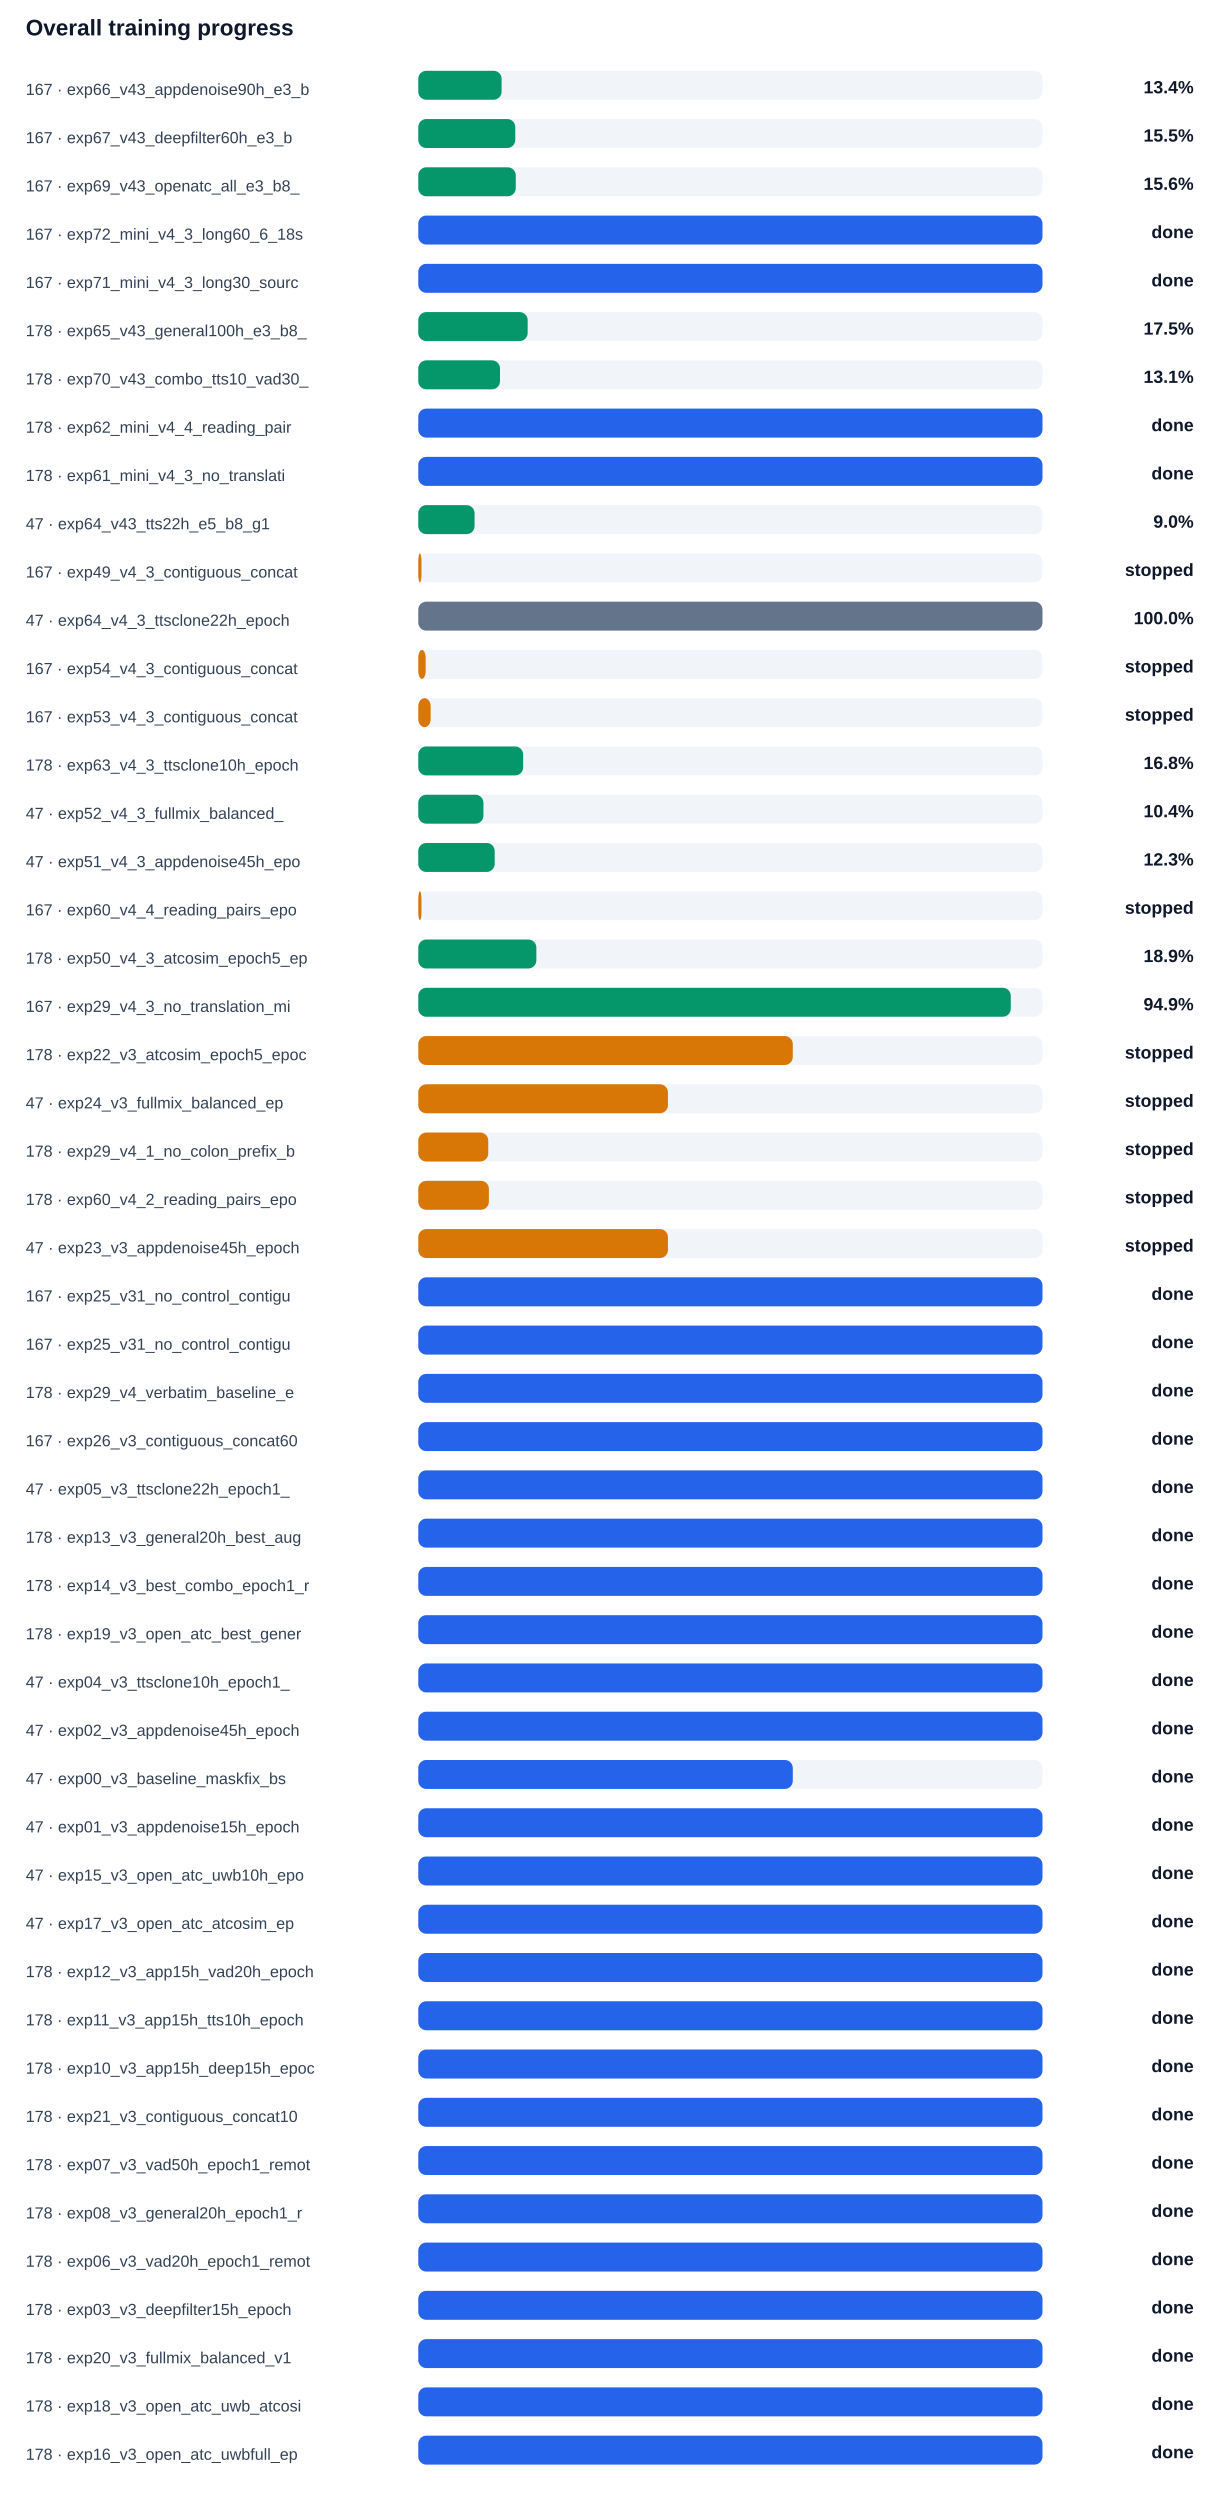
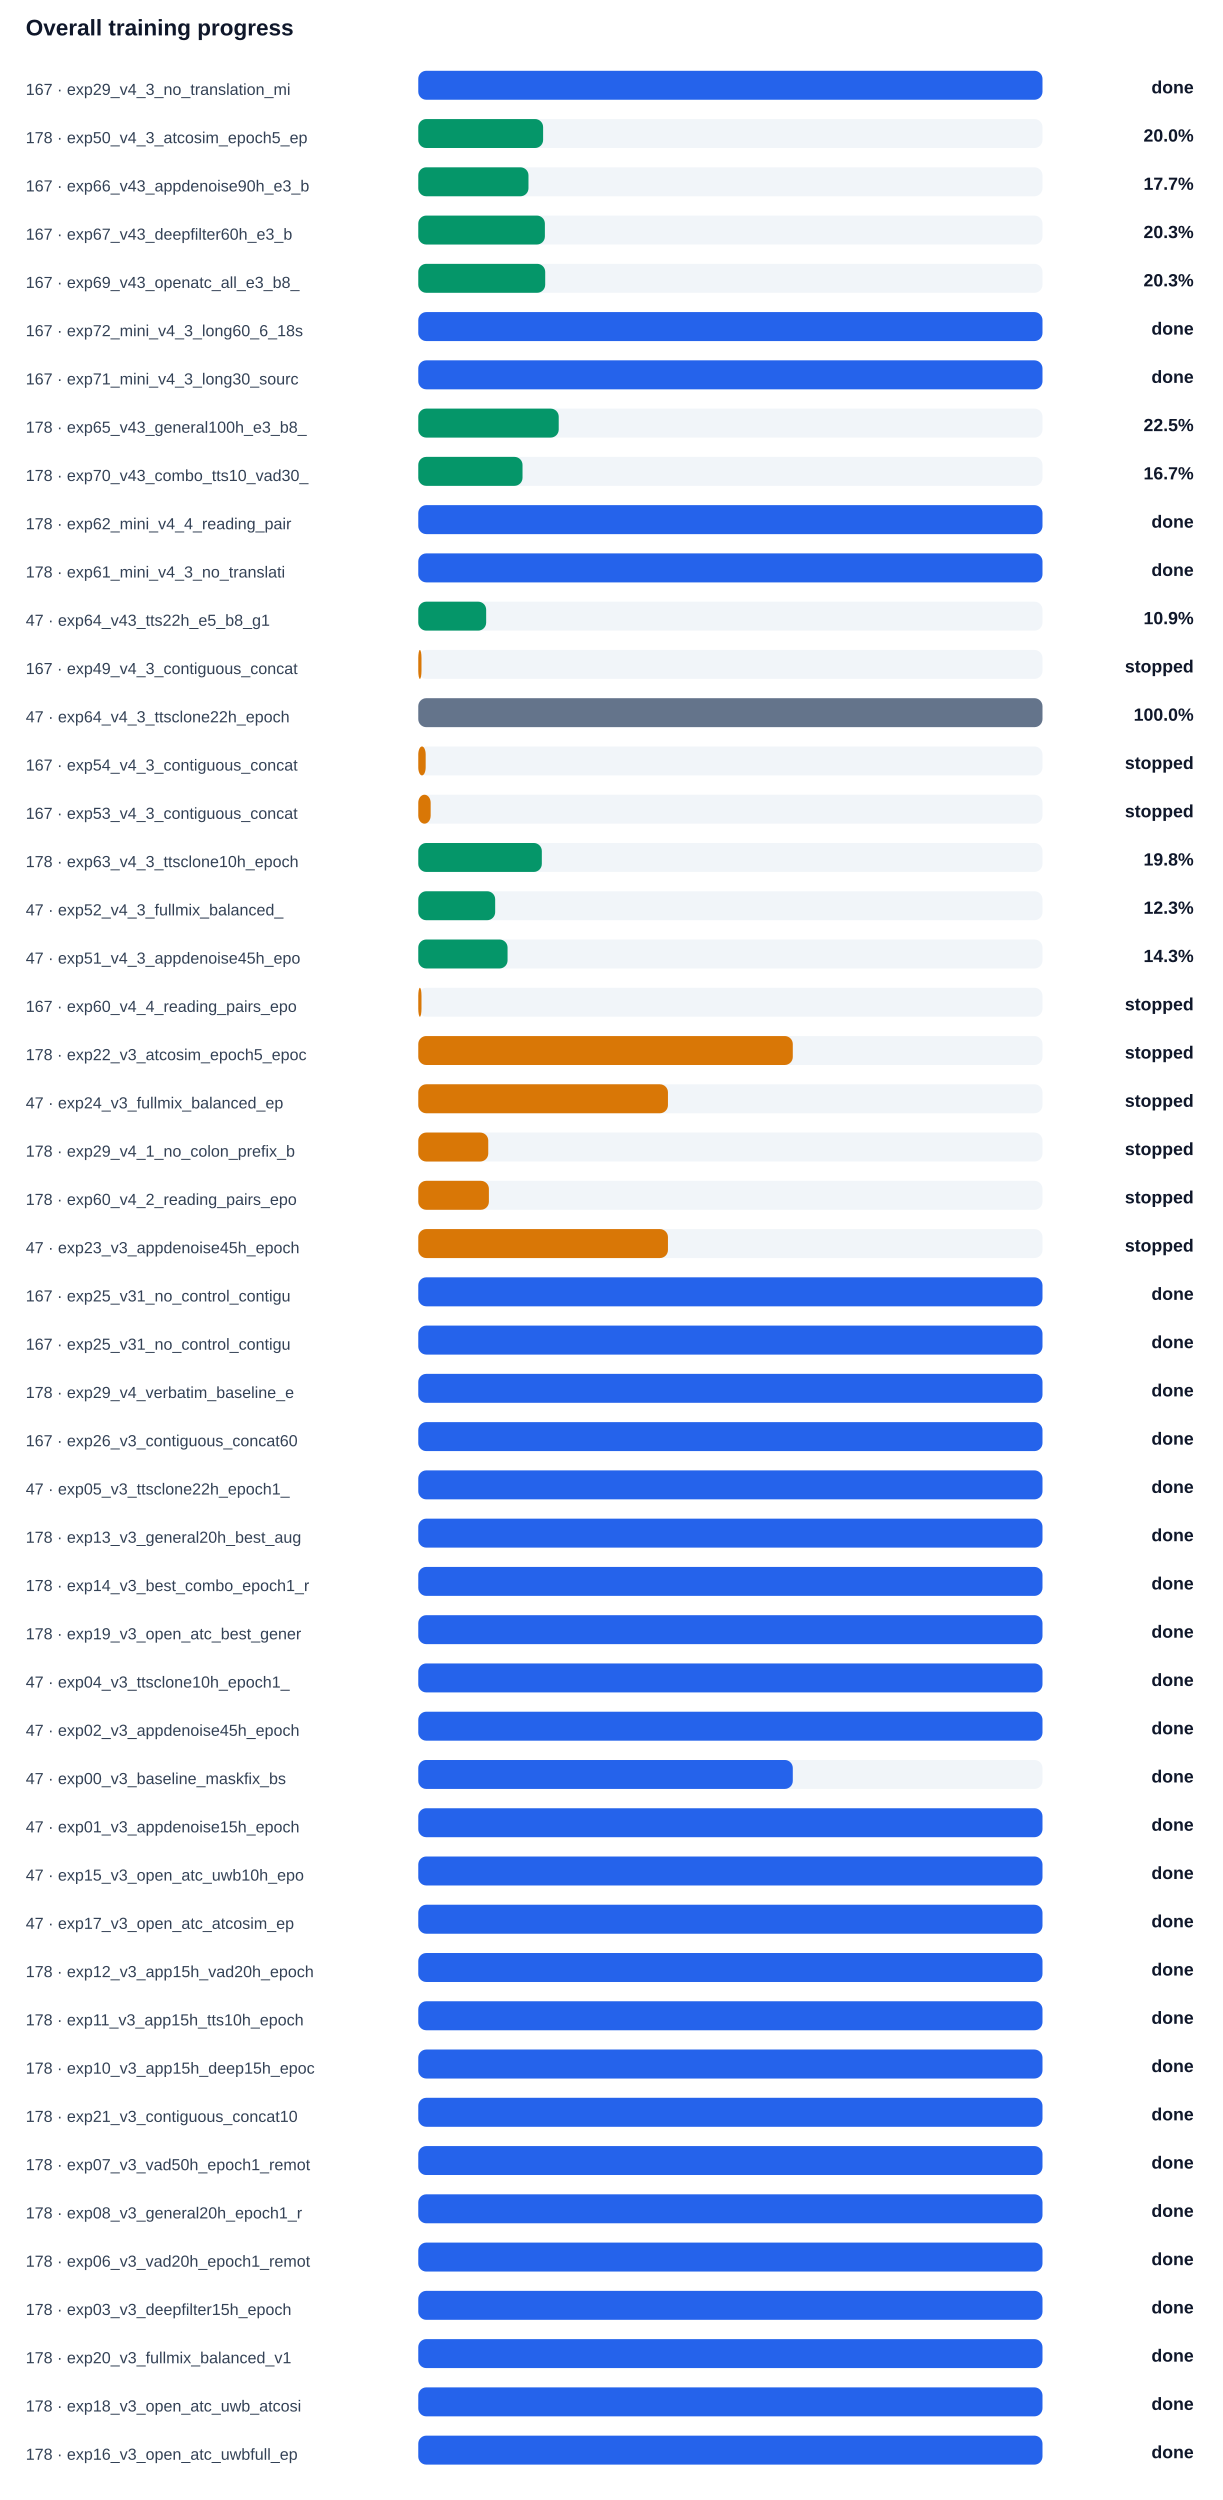
<svg xmlns="http://www.w3.org/2000/svg" width="100%" viewBox="0 0 760 1554" style="max-width:760px;background:#ffffff;border:1px solid #e5e7eb;border-radius:10px;">
  <text x="16.0" y="22.0" font-size="14" fill="#0f172a" text-anchor="start" font-family="Arial, sans-serif" font-weight="700">Overall training progress</text>
-   <text x="16.0" y="59.0" font-size="10" fill="#334155" text-anchor="start" font-family="Arial, sans-serif" font-weight="400">167 · exp66_v43_appdenoise90h_e3_b</text>
+   <text x="16.0" y="59.0" font-size="10" fill="#334155" text-anchor="start" font-family="Arial, sans-serif" font-weight="400">167 · exp29_v4_3_no_translation_mi</text>
  <rect x="260" y="44" width="388" height="18" rx="5" fill="#f1f5f9" />
-   <rect x="260" y="44" width="51.8" height="18" rx="5" fill="#059669" />
-   <text x="742.0" y="58.0" font-size="11" fill="#0f172a" text-anchor="end" font-family="Arial, sans-serif" font-weight="700">13.4%</text>
-   <text x="16.0" y="89.0" font-size="10" fill="#334155" text-anchor="start" font-family="Arial, sans-serif" font-weight="400">167 · exp67_v43_deepfilter60h_e3_b</text>
+   <rect x="260" y="44" width="388.0" height="18" rx="5" fill="#2563eb" />
+   <text x="742.0" y="58.0" font-size="11" fill="#0f172a" text-anchor="end" font-family="Arial, sans-serif" font-weight="700">done</text>
+   <text x="16.0" y="89.0" font-size="10" fill="#334155" text-anchor="start" font-family="Arial, sans-serif" font-weight="400">178 · exp50_v4_3_atcosim_epoch5_ep</text>
  <rect x="260" y="74" width="388" height="18" rx="5" fill="#f1f5f9" />
-   <rect x="260" y="74" width="60.3" height="18" rx="5" fill="#059669" />
-   <text x="742.0" y="88.0" font-size="11" fill="#0f172a" text-anchor="end" font-family="Arial, sans-serif" font-weight="700">15.5%</text>
-   <text x="16.0" y="119.0" font-size="10" fill="#334155" text-anchor="start" font-family="Arial, sans-serif" font-weight="400">167 · exp69_v43_openatc_all_e3_b8_</text>
+   <rect x="260" y="74" width="77.6" height="18" rx="5" fill="#059669" />
+   <text x="742.0" y="88.0" font-size="11" fill="#0f172a" text-anchor="end" font-family="Arial, sans-serif" font-weight="700">20.0%</text>
+   <text x="16.0" y="119.0" font-size="10" fill="#334155" text-anchor="start" font-family="Arial, sans-serif" font-weight="400">167 · exp66_v43_appdenoise90h_e3_b</text>
  <rect x="260" y="104" width="388" height="18" rx="5" fill="#f1f5f9" />
-   <rect x="260" y="104" width="60.6" height="18" rx="5" fill="#059669" />
-   <text x="742.0" y="118.0" font-size="11" fill="#0f172a" text-anchor="end" font-family="Arial, sans-serif" font-weight="700">15.6%</text>
-   <text x="16.0" y="149.0" font-size="10" fill="#334155" text-anchor="start" font-family="Arial, sans-serif" font-weight="400">167 · exp72_mini_v4_3_long60_6_18s</text>
+   <rect x="260" y="104" width="68.5" height="18" rx="5" fill="#059669" />
+   <text x="742.0" y="118.0" font-size="11" fill="#0f172a" text-anchor="end" font-family="Arial, sans-serif" font-weight="700">17.7%</text>
+   <text x="16.0" y="149.0" font-size="10" fill="#334155" text-anchor="start" font-family="Arial, sans-serif" font-weight="400">167 · exp67_v43_deepfilter60h_e3_b</text>
  <rect x="260" y="134" width="388" height="18" rx="5" fill="#f1f5f9" />
-   <rect x="260" y="134" width="388.0" height="18" rx="5" fill="#2563eb" />
-   <text x="742.0" y="148.0" font-size="11" fill="#0f172a" text-anchor="end" font-family="Arial, sans-serif" font-weight="700">done</text>
-   <text x="16.0" y="179.0" font-size="10" fill="#334155" text-anchor="start" font-family="Arial, sans-serif" font-weight="400">167 · exp71_mini_v4_3_long30_sourc</text>
+   <rect x="260" y="134" width="78.7" height="18" rx="5" fill="#059669" />
+   <text x="742.0" y="148.0" font-size="11" fill="#0f172a" text-anchor="end" font-family="Arial, sans-serif" font-weight="700">20.3%</text>
+   <text x="16.0" y="179.0" font-size="10" fill="#334155" text-anchor="start" font-family="Arial, sans-serif" font-weight="400">167 · exp69_v43_openatc_all_e3_b8_</text>
  <rect x="260" y="164" width="388" height="18" rx="5" fill="#f1f5f9" />
-   <rect x="260" y="164" width="388.0" height="18" rx="5" fill="#2563eb" />
-   <text x="742.0" y="178.0" font-size="11" fill="#0f172a" text-anchor="end" font-family="Arial, sans-serif" font-weight="700">done</text>
-   <text x="16.0" y="209.0" font-size="10" fill="#334155" text-anchor="start" font-family="Arial, sans-serif" font-weight="400">178 · exp65_v43_general100h_e3_b8_</text>
+   <rect x="260" y="164" width="78.9" height="18" rx="5" fill="#059669" />
+   <text x="742.0" y="178.0" font-size="11" fill="#0f172a" text-anchor="end" font-family="Arial, sans-serif" font-weight="700">20.3%</text>
+   <text x="16.0" y="209.0" font-size="10" fill="#334155" text-anchor="start" font-family="Arial, sans-serif" font-weight="400">167 · exp72_mini_v4_3_long60_6_18s</text>
  <rect x="260" y="194" width="388" height="18" rx="5" fill="#f1f5f9" />
-   <rect x="260" y="194" width="68.0" height="18" rx="5" fill="#059669" />
-   <text x="742.0" y="208.0" font-size="11" fill="#0f172a" text-anchor="end" font-family="Arial, sans-serif" font-weight="700">17.5%</text>
-   <text x="16.0" y="239.0" font-size="10" fill="#334155" text-anchor="start" font-family="Arial, sans-serif" font-weight="400">178 · exp70_v43_combo_tts10_vad30_</text>
+   <rect x="260" y="194" width="388.0" height="18" rx="5" fill="#2563eb" />
+   <text x="742.0" y="208.0" font-size="11" fill="#0f172a" text-anchor="end" font-family="Arial, sans-serif" font-weight="700">done</text>
+   <text x="16.0" y="239.0" font-size="10" fill="#334155" text-anchor="start" font-family="Arial, sans-serif" font-weight="400">167 · exp71_mini_v4_3_long30_sourc</text>
  <rect x="260" y="224" width="388" height="18" rx="5" fill="#f1f5f9" />
-   <rect x="260" y="224" width="50.8" height="18" rx="5" fill="#059669" />
-   <text x="742.0" y="238.0" font-size="11" fill="#0f172a" text-anchor="end" font-family="Arial, sans-serif" font-weight="700">13.1%</text>
-   <text x="16.0" y="269.0" font-size="10" fill="#334155" text-anchor="start" font-family="Arial, sans-serif" font-weight="400">178 · exp62_mini_v4_4_reading_pair</text>
+   <rect x="260" y="224" width="388.0" height="18" rx="5" fill="#2563eb" />
+   <text x="742.0" y="238.0" font-size="11" fill="#0f172a" text-anchor="end" font-family="Arial, sans-serif" font-weight="700">done</text>
+   <text x="16.0" y="269.0" font-size="10" fill="#334155" text-anchor="start" font-family="Arial, sans-serif" font-weight="400">178 · exp65_v43_general100h_e3_b8_</text>
  <rect x="260" y="254" width="388" height="18" rx="5" fill="#f1f5f9" />
-   <rect x="260" y="254" width="388.0" height="18" rx="5" fill="#2563eb" />
-   <text x="742.0" y="268.0" font-size="11" fill="#0f172a" text-anchor="end" font-family="Arial, sans-serif" font-weight="700">done</text>
-   <text x="16.0" y="299.0" font-size="10" fill="#334155" text-anchor="start" font-family="Arial, sans-serif" font-weight="400">178 · exp61_mini_v4_3_no_translati</text>
+   <rect x="260" y="254" width="87.3" height="18" rx="5" fill="#059669" />
+   <text x="742.0" y="268.0" font-size="11" fill="#0f172a" text-anchor="end" font-family="Arial, sans-serif" font-weight="700">22.5%</text>
+   <text x="16.0" y="299.0" font-size="10" fill="#334155" text-anchor="start" font-family="Arial, sans-serif" font-weight="400">178 · exp70_v43_combo_tts10_vad30_</text>
  <rect x="260" y="284" width="388" height="18" rx="5" fill="#f1f5f9" />
-   <rect x="260" y="284" width="388.0" height="18" rx="5" fill="#2563eb" />
-   <text x="742.0" y="298.0" font-size="11" fill="#0f172a" text-anchor="end" font-family="Arial, sans-serif" font-weight="700">done</text>
-   <text x="16.0" y="329.0" font-size="10" fill="#334155" text-anchor="start" font-family="Arial, sans-serif" font-weight="400">47 · exp64_v43_tts22h_e5_b8_g1</text>
+   <rect x="260" y="284" width="64.8" height="18" rx="5" fill="#059669" />
+   <text x="742.0" y="298.0" font-size="11" fill="#0f172a" text-anchor="end" font-family="Arial, sans-serif" font-weight="700">16.7%</text>
+   <text x="16.0" y="329.0" font-size="10" fill="#334155" text-anchor="start" font-family="Arial, sans-serif" font-weight="400">178 · exp62_mini_v4_4_reading_pair</text>
  <rect x="260" y="314" width="388" height="18" rx="5" fill="#f1f5f9" />
-   <rect x="260" y="314" width="35.0" height="18" rx="5" fill="#059669" />
-   <text x="742.0" y="328.0" font-size="11" fill="#0f172a" text-anchor="end" font-family="Arial, sans-serif" font-weight="700">9.0%</text>
-   <text x="16.0" y="359.0" font-size="10" fill="#334155" text-anchor="start" font-family="Arial, sans-serif" font-weight="400">167 · exp49_v4_3_contiguous_concat</text>
+   <rect x="260" y="314" width="388.0" height="18" rx="5" fill="#2563eb" />
+   <text x="742.0" y="328.0" font-size="11" fill="#0f172a" text-anchor="end" font-family="Arial, sans-serif" font-weight="700">done</text>
+   <text x="16.0" y="359.0" font-size="10" fill="#334155" text-anchor="start" font-family="Arial, sans-serif" font-weight="400">178 · exp61_mini_v4_3_no_translati</text>
  <rect x="260" y="344" width="388" height="18" rx="5" fill="#f1f5f9" />
-   <rect x="260" y="344" width="2.0" height="18" rx="5" fill="#d97706" />
-   <text x="742.0" y="358.0" font-size="11" fill="#0f172a" text-anchor="end" font-family="Arial, sans-serif" font-weight="700">stopped</text>
-   <text x="16.0" y="389.0" font-size="10" fill="#334155" text-anchor="start" font-family="Arial, sans-serif" font-weight="400">47 · exp64_v4_3_ttsclone22h_epoch</text>
+   <rect x="260" y="344" width="388.0" height="18" rx="5" fill="#2563eb" />
+   <text x="742.0" y="358.0" font-size="11" fill="#0f172a" text-anchor="end" font-family="Arial, sans-serif" font-weight="700">done</text>
+   <text x="16.0" y="389.0" font-size="10" fill="#334155" text-anchor="start" font-family="Arial, sans-serif" font-weight="400">47 · exp64_v43_tts22h_e5_b8_g1</text>
  <rect x="260" y="374" width="388" height="18" rx="5" fill="#f1f5f9" />
-   <rect x="260" y="374" width="388.0" height="18" rx="5" fill="#64748b" />
-   <text x="742.0" y="388.0" font-size="11" fill="#0f172a" text-anchor="end" font-family="Arial, sans-serif" font-weight="700">100.0%</text>
-   <text x="16.0" y="419.0" font-size="10" fill="#334155" text-anchor="start" font-family="Arial, sans-serif" font-weight="400">167 · exp54_v4_3_contiguous_concat</text>
+   <rect x="260" y="374" width="42.2" height="18" rx="5" fill="#059669" />
+   <text x="742.0" y="388.0" font-size="11" fill="#0f172a" text-anchor="end" font-family="Arial, sans-serif" font-weight="700">10.9%</text>
+   <text x="16.0" y="419.0" font-size="10" fill="#334155" text-anchor="start" font-family="Arial, sans-serif" font-weight="400">167 · exp49_v4_3_contiguous_concat</text>
  <rect x="260" y="404" width="388" height="18" rx="5" fill="#f1f5f9" />
-   <rect x="260" y="404" width="4.6" height="18" rx="5" fill="#d97706" />
+   <rect x="260" y="404" width="2.0" height="18" rx="5" fill="#d97706" />
  <text x="742.0" y="418.0" font-size="11" fill="#0f172a" text-anchor="end" font-family="Arial, sans-serif" font-weight="700">stopped</text>
-   <text x="16.0" y="449.0" font-size="10" fill="#334155" text-anchor="start" font-family="Arial, sans-serif" font-weight="400">167 · exp53_v4_3_contiguous_concat</text>
+   <text x="16.0" y="449.0" font-size="10" fill="#334155" text-anchor="start" font-family="Arial, sans-serif" font-weight="400">47 · exp64_v4_3_ttsclone22h_epoch</text>
  <rect x="260" y="434" width="388" height="18" rx="5" fill="#f1f5f9" />
-   <rect x="260" y="434" width="7.7" height="18" rx="5" fill="#d97706" />
-   <text x="742.0" y="448.0" font-size="11" fill="#0f172a" text-anchor="end" font-family="Arial, sans-serif" font-weight="700">stopped</text>
-   <text x="16.0" y="479.0" font-size="10" fill="#334155" text-anchor="start" font-family="Arial, sans-serif" font-weight="400">178 · exp63_v4_3_ttsclone10h_epoch</text>
+   <rect x="260" y="434" width="388.0" height="18" rx="5" fill="#64748b" />
+   <text x="742.0" y="448.0" font-size="11" fill="#0f172a" text-anchor="end" font-family="Arial, sans-serif" font-weight="700">100.0%</text>
+   <text x="16.0" y="479.0" font-size="10" fill="#334155" text-anchor="start" font-family="Arial, sans-serif" font-weight="400">167 · exp54_v4_3_contiguous_concat</text>
  <rect x="260" y="464" width="388" height="18" rx="5" fill="#f1f5f9" />
-   <rect x="260" y="464" width="65.2" height="18" rx="5" fill="#059669" />
-   <text x="742.0" y="478.0" font-size="11" fill="#0f172a" text-anchor="end" font-family="Arial, sans-serif" font-weight="700">16.8%</text>
-   <text x="16.0" y="509.0" font-size="10" fill="#334155" text-anchor="start" font-family="Arial, sans-serif" font-weight="400">47 · exp52_v4_3_fullmix_balanced_</text>
+   <rect x="260" y="464" width="4.6" height="18" rx="5" fill="#d97706" />
+   <text x="742.0" y="478.0" font-size="11" fill="#0f172a" text-anchor="end" font-family="Arial, sans-serif" font-weight="700">stopped</text>
+   <text x="16.0" y="509.0" font-size="10" fill="#334155" text-anchor="start" font-family="Arial, sans-serif" font-weight="400">167 · exp53_v4_3_contiguous_concat</text>
  <rect x="260" y="494" width="388" height="18" rx="5" fill="#f1f5f9" />
-   <rect x="260" y="494" width="40.5" height="18" rx="5" fill="#059669" />
-   <text x="742.0" y="508.0" font-size="11" fill="#0f172a" text-anchor="end" font-family="Arial, sans-serif" font-weight="700">10.4%</text>
-   <text x="16.0" y="539.0" font-size="10" fill="#334155" text-anchor="start" font-family="Arial, sans-serif" font-weight="400">47 · exp51_v4_3_appdenoise45h_epo</text>
+   <rect x="260" y="494" width="7.7" height="18" rx="5" fill="#d97706" />
+   <text x="742.0" y="508.0" font-size="11" fill="#0f172a" text-anchor="end" font-family="Arial, sans-serif" font-weight="700">stopped</text>
+   <text x="16.0" y="539.0" font-size="10" fill="#334155" text-anchor="start" font-family="Arial, sans-serif" font-weight="400">178 · exp63_v4_3_ttsclone10h_epoch</text>
  <rect x="260" y="524" width="388" height="18" rx="5" fill="#f1f5f9" />
-   <rect x="260" y="524" width="47.5" height="18" rx="5" fill="#059669" />
-   <text x="742.0" y="538.0" font-size="11" fill="#0f172a" text-anchor="end" font-family="Arial, sans-serif" font-weight="700">12.3%</text>
-   <text x="16.0" y="569.0" font-size="10" fill="#334155" text-anchor="start" font-family="Arial, sans-serif" font-weight="400">167 · exp60_v4_4_reading_pairs_epo</text>
+   <rect x="260" y="524" width="76.8" height="18" rx="5" fill="#059669" />
+   <text x="742.0" y="538.0" font-size="11" fill="#0f172a" text-anchor="end" font-family="Arial, sans-serif" font-weight="700">19.8%</text>
+   <text x="16.0" y="569.0" font-size="10" fill="#334155" text-anchor="start" font-family="Arial, sans-serif" font-weight="400">47 · exp52_v4_3_fullmix_balanced_</text>
  <rect x="260" y="554" width="388" height="18" rx="5" fill="#f1f5f9" />
-   <rect x="260" y="554" width="2.0" height="18" rx="5" fill="#d97706" />
-   <text x="742.0" y="568.0" font-size="11" fill="#0f172a" text-anchor="end" font-family="Arial, sans-serif" font-weight="700">stopped</text>
-   <text x="16.0" y="599.0" font-size="10" fill="#334155" text-anchor="start" font-family="Arial, sans-serif" font-weight="400">178 · exp50_v4_3_atcosim_epoch5_ep</text>
+   <rect x="260" y="554" width="47.8" height="18" rx="5" fill="#059669" />
+   <text x="742.0" y="568.0" font-size="11" fill="#0f172a" text-anchor="end" font-family="Arial, sans-serif" font-weight="700">12.3%</text>
+   <text x="16.0" y="599.0" font-size="10" fill="#334155" text-anchor="start" font-family="Arial, sans-serif" font-weight="400">47 · exp51_v4_3_appdenoise45h_epo</text>
  <rect x="260" y="584" width="388" height="18" rx="5" fill="#f1f5f9" />
-   <rect x="260" y="584" width="73.4" height="18" rx="5" fill="#059669" />
-   <text x="742.0" y="598.0" font-size="11" fill="#0f172a" text-anchor="end" font-family="Arial, sans-serif" font-weight="700">18.9%</text>
-   <text x="16.0" y="629.0" font-size="10" fill="#334155" text-anchor="start" font-family="Arial, sans-serif" font-weight="400">167 · exp29_v4_3_no_translation_mi</text>
+   <rect x="260" y="584" width="55.5" height="18" rx="5" fill="#059669" />
+   <text x="742.0" y="598.0" font-size="11" fill="#0f172a" text-anchor="end" font-family="Arial, sans-serif" font-weight="700">14.3%</text>
+   <text x="16.0" y="629.0" font-size="10" fill="#334155" text-anchor="start" font-family="Arial, sans-serif" font-weight="400">167 · exp60_v4_4_reading_pairs_epo</text>
  <rect x="260" y="614" width="388" height="18" rx="5" fill="#f1f5f9" />
-   <rect x="260" y="614" width="368.3" height="18" rx="5" fill="#059669" />
-   <text x="742.0" y="628.0" font-size="11" fill="#0f172a" text-anchor="end" font-family="Arial, sans-serif" font-weight="700">94.9%</text>
+   <rect x="260" y="614" width="2.0" height="18" rx="5" fill="#d97706" />
+   <text x="742.0" y="628.0" font-size="11" fill="#0f172a" text-anchor="end" font-family="Arial, sans-serif" font-weight="700">stopped</text>
  <text x="16.0" y="659.0" font-size="10" fill="#334155" text-anchor="start" font-family="Arial, sans-serif" font-weight="400">178 · exp22_v3_atcosim_epoch5_epoc</text>
  <rect x="260" y="644" width="388" height="18" rx="5" fill="#f1f5f9" />
  <rect x="260" y="644" width="232.8" height="18" rx="5" fill="#d97706" />
  <text x="742.0" y="658.0" font-size="11" fill="#0f172a" text-anchor="end" font-family="Arial, sans-serif" font-weight="700">stopped</text>
  <text x="16.0" y="689.0" font-size="10" fill="#334155" text-anchor="start" font-family="Arial, sans-serif" font-weight="400">47 · exp24_v3_fullmix_balanced_ep</text>
  <rect x="260" y="674" width="388" height="18" rx="5" fill="#f1f5f9" />
  <rect x="260" y="674" width="155.2" height="18" rx="5" fill="#d97706" />
  <text x="742.0" y="688.0" font-size="11" fill="#0f172a" text-anchor="end" font-family="Arial, sans-serif" font-weight="700">stopped</text>
  <text x="16.0" y="719.0" font-size="10" fill="#334155" text-anchor="start" font-family="Arial, sans-serif" font-weight="400">178 · exp29_v4_1_no_colon_prefix_b</text>
  <rect x="260" y="704" width="388" height="18" rx="5" fill="#f1f5f9" />
  <rect x="260" y="704" width="43.5" height="18" rx="5" fill="#d97706" />
  <text x="742.0" y="718.0" font-size="11" fill="#0f172a" text-anchor="end" font-family="Arial, sans-serif" font-weight="700">stopped</text>
  <text x="16.0" y="749.0" font-size="10" fill="#334155" text-anchor="start" font-family="Arial, sans-serif" font-weight="400">178 · exp60_v4_2_reading_pairs_epo</text>
  <rect x="260" y="734" width="388" height="18" rx="5" fill="#f1f5f9" />
  <rect x="260" y="734" width="43.9" height="18" rx="5" fill="#d97706" />
  <text x="742.0" y="748.0" font-size="11" fill="#0f172a" text-anchor="end" font-family="Arial, sans-serif" font-weight="700">stopped</text>
  <text x="16.0" y="779.0" font-size="10" fill="#334155" text-anchor="start" font-family="Arial, sans-serif" font-weight="400">47 · exp23_v3_appdenoise45h_epoch</text>
  <rect x="260" y="764" width="388" height="18" rx="5" fill="#f1f5f9" />
  <rect x="260" y="764" width="155.2" height="18" rx="5" fill="#d97706" />
  <text x="742.0" y="778.0" font-size="11" fill="#0f172a" text-anchor="end" font-family="Arial, sans-serif" font-weight="700">stopped</text>
  <text x="16.0" y="809.0" font-size="10" fill="#334155" text-anchor="start" font-family="Arial, sans-serif" font-weight="400">167 · exp25_v31_no_control_contigu</text>
  <rect x="260" y="794" width="388" height="18" rx="5" fill="#f1f5f9" />
  <rect x="260" y="794" width="388.0" height="18" rx="5" fill="#2563eb" />
  <text x="742.0" y="808.0" font-size="11" fill="#0f172a" text-anchor="end" font-family="Arial, sans-serif" font-weight="700">done</text>
  <text x="16.0" y="839.0" font-size="10" fill="#334155" text-anchor="start" font-family="Arial, sans-serif" font-weight="400">167 · exp25_v31_no_control_contigu</text>
  <rect x="260" y="824" width="388" height="18" rx="5" fill="#f1f5f9" />
  <rect x="260" y="824" width="388.0" height="18" rx="5" fill="#2563eb" />
  <text x="742.0" y="838.0" font-size="11" fill="#0f172a" text-anchor="end" font-family="Arial, sans-serif" font-weight="700">done</text>
  <text x="16.0" y="869.0" font-size="10" fill="#334155" text-anchor="start" font-family="Arial, sans-serif" font-weight="400">178 · exp29_v4_verbatim_baseline_e</text>
  <rect x="260" y="854" width="388" height="18" rx="5" fill="#f1f5f9" />
  <rect x="260" y="854" width="388.0" height="18" rx="5" fill="#2563eb" />
  <text x="742.0" y="868.0" font-size="11" fill="#0f172a" text-anchor="end" font-family="Arial, sans-serif" font-weight="700">done</text>
  <text x="16.0" y="899.0" font-size="10" fill="#334155" text-anchor="start" font-family="Arial, sans-serif" font-weight="400">167 · exp26_v3_contiguous_concat60</text>
  <rect x="260" y="884" width="388" height="18" rx="5" fill="#f1f5f9" />
  <rect x="260" y="884" width="388.0" height="18" rx="5" fill="#2563eb" />
  <text x="742.0" y="898.0" font-size="11" fill="#0f172a" text-anchor="end" font-family="Arial, sans-serif" font-weight="700">done</text>
  <text x="16.0" y="929.0" font-size="10" fill="#334155" text-anchor="start" font-family="Arial, sans-serif" font-weight="400">47 · exp05_v3_ttsclone22h_epoch1_</text>
  <rect x="260" y="914" width="388" height="18" rx="5" fill="#f1f5f9" />
  <rect x="260" y="914" width="388.0" height="18" rx="5" fill="#2563eb" />
  <text x="742.0" y="928.0" font-size="11" fill="#0f172a" text-anchor="end" font-family="Arial, sans-serif" font-weight="700">done</text>
  <text x="16.0" y="959.0" font-size="10" fill="#334155" text-anchor="start" font-family="Arial, sans-serif" font-weight="400">178 · exp13_v3_general20h_best_aug</text>
  <rect x="260" y="944" width="388" height="18" rx="5" fill="#f1f5f9" />
  <rect x="260" y="944" width="388.0" height="18" rx="5" fill="#2563eb" />
  <text x="742.0" y="958.0" font-size="11" fill="#0f172a" text-anchor="end" font-family="Arial, sans-serif" font-weight="700">done</text>
  <text x="16.0" y="989.0" font-size="10" fill="#334155" text-anchor="start" font-family="Arial, sans-serif" font-weight="400">178 · exp14_v3_best_combo_epoch1_r</text>
  <rect x="260" y="974" width="388" height="18" rx="5" fill="#f1f5f9" />
  <rect x="260" y="974" width="388.0" height="18" rx="5" fill="#2563eb" />
  <text x="742.0" y="988.0" font-size="11" fill="#0f172a" text-anchor="end" font-family="Arial, sans-serif" font-weight="700">done</text>
  <text x="16.0" y="1019.0" font-size="10" fill="#334155" text-anchor="start" font-family="Arial, sans-serif" font-weight="400">178 · exp19_v3_open_atc_best_gener</text>
  <rect x="260" y="1004" width="388" height="18" rx="5" fill="#f1f5f9" />
  <rect x="260" y="1004" width="388.0" height="18" rx="5" fill="#2563eb" />
  <text x="742.0" y="1018.0" font-size="11" fill="#0f172a" text-anchor="end" font-family="Arial, sans-serif" font-weight="700">done</text>
  <text x="16.0" y="1049.0" font-size="10" fill="#334155" text-anchor="start" font-family="Arial, sans-serif" font-weight="400">47 · exp04_v3_ttsclone10h_epoch1_</text>
  <rect x="260" y="1034" width="388" height="18" rx="5" fill="#f1f5f9" />
  <rect x="260" y="1034" width="388.0" height="18" rx="5" fill="#2563eb" />
  <text x="742.0" y="1048.0" font-size="11" fill="#0f172a" text-anchor="end" font-family="Arial, sans-serif" font-weight="700">done</text>
  <text x="16.0" y="1079.0" font-size="10" fill="#334155" text-anchor="start" font-family="Arial, sans-serif" font-weight="400">47 · exp02_v3_appdenoise45h_epoch</text>
  <rect x="260" y="1064" width="388" height="18" rx="5" fill="#f1f5f9" />
  <rect x="260" y="1064" width="388.0" height="18" rx="5" fill="#2563eb" />
  <text x="742.0" y="1078.0" font-size="11" fill="#0f172a" text-anchor="end" font-family="Arial, sans-serif" font-weight="700">done</text>
  <text x="16.0" y="1109.0" font-size="10" fill="#334155" text-anchor="start" font-family="Arial, sans-serif" font-weight="400">47 · exp00_v3_baseline_maskfix_bs</text>
  <rect x="260" y="1094" width="388" height="18" rx="5" fill="#f1f5f9" />
  <rect x="260" y="1094" width="232.8" height="18" rx="5" fill="#2563eb" />
  <text x="742.0" y="1108.0" font-size="11" fill="#0f172a" text-anchor="end" font-family="Arial, sans-serif" font-weight="700">done</text>
  <text x="16.0" y="1139.0" font-size="10" fill="#334155" text-anchor="start" font-family="Arial, sans-serif" font-weight="400">47 · exp01_v3_appdenoise15h_epoch</text>
  <rect x="260" y="1124" width="388" height="18" rx="5" fill="#f1f5f9" />
  <rect x="260" y="1124" width="388.0" height="18" rx="5" fill="#2563eb" />
  <text x="742.0" y="1138.0" font-size="11" fill="#0f172a" text-anchor="end" font-family="Arial, sans-serif" font-weight="700">done</text>
  <text x="16.0" y="1169.0" font-size="10" fill="#334155" text-anchor="start" font-family="Arial, sans-serif" font-weight="400">47 · exp15_v3_open_atc_uwb10h_epo</text>
  <rect x="260" y="1154" width="388" height="18" rx="5" fill="#f1f5f9" />
  <rect x="260" y="1154" width="388.0" height="18" rx="5" fill="#2563eb" />
  <text x="742.0" y="1168.0" font-size="11" fill="#0f172a" text-anchor="end" font-family="Arial, sans-serif" font-weight="700">done</text>
  <text x="16.0" y="1199.0" font-size="10" fill="#334155" text-anchor="start" font-family="Arial, sans-serif" font-weight="400">47 · exp17_v3_open_atc_atcosim_ep</text>
  <rect x="260" y="1184" width="388" height="18" rx="5" fill="#f1f5f9" />
  <rect x="260" y="1184" width="388.0" height="18" rx="5" fill="#2563eb" />
  <text x="742.0" y="1198.0" font-size="11" fill="#0f172a" text-anchor="end" font-family="Arial, sans-serif" font-weight="700">done</text>
  <text x="16.0" y="1229.0" font-size="10" fill="#334155" text-anchor="start" font-family="Arial, sans-serif" font-weight="400">178 · exp12_v3_app15h_vad20h_epoch</text>
  <rect x="260" y="1214" width="388" height="18" rx="5" fill="#f1f5f9" />
  <rect x="260" y="1214" width="388.0" height="18" rx="5" fill="#2563eb" />
  <text x="742.0" y="1228.0" font-size="11" fill="#0f172a" text-anchor="end" font-family="Arial, sans-serif" font-weight="700">done</text>
  <text x="16.0" y="1259.0" font-size="10" fill="#334155" text-anchor="start" font-family="Arial, sans-serif" font-weight="400">178 · exp11_v3_app15h_tts10h_epoch</text>
  <rect x="260" y="1244" width="388" height="18" rx="5" fill="#f1f5f9" />
  <rect x="260" y="1244" width="388.0" height="18" rx="5" fill="#2563eb" />
  <text x="742.0" y="1258.0" font-size="11" fill="#0f172a" text-anchor="end" font-family="Arial, sans-serif" font-weight="700">done</text>
  <text x="16.0" y="1289.0" font-size="10" fill="#334155" text-anchor="start" font-family="Arial, sans-serif" font-weight="400">178 · exp10_v3_app15h_deep15h_epoc</text>
  <rect x="260" y="1274" width="388" height="18" rx="5" fill="#f1f5f9" />
  <rect x="260" y="1274" width="388.0" height="18" rx="5" fill="#2563eb" />
  <text x="742.0" y="1288.0" font-size="11" fill="#0f172a" text-anchor="end" font-family="Arial, sans-serif" font-weight="700">done</text>
  <text x="16.0" y="1319.0" font-size="10" fill="#334155" text-anchor="start" font-family="Arial, sans-serif" font-weight="400">178 · exp21_v3_contiguous_concat10</text>
  <rect x="260" y="1304" width="388" height="18" rx="5" fill="#f1f5f9" />
  <rect x="260" y="1304" width="388.0" height="18" rx="5" fill="#2563eb" />
  <text x="742.0" y="1318.0" font-size="11" fill="#0f172a" text-anchor="end" font-family="Arial, sans-serif" font-weight="700">done</text>
  <text x="16.0" y="1349.0" font-size="10" fill="#334155" text-anchor="start" font-family="Arial, sans-serif" font-weight="400">178 · exp07_v3_vad50h_epoch1_remot</text>
  <rect x="260" y="1334" width="388" height="18" rx="5" fill="#f1f5f9" />
  <rect x="260" y="1334" width="388.0" height="18" rx="5" fill="#2563eb" />
  <text x="742.0" y="1348.0" font-size="11" fill="#0f172a" text-anchor="end" font-family="Arial, sans-serif" font-weight="700">done</text>
  <text x="16.0" y="1379.0" font-size="10" fill="#334155" text-anchor="start" font-family="Arial, sans-serif" font-weight="400">178 · exp08_v3_general20h_epoch1_r</text>
  <rect x="260" y="1364" width="388" height="18" rx="5" fill="#f1f5f9" />
  <rect x="260" y="1364" width="388.0" height="18" rx="5" fill="#2563eb" />
  <text x="742.0" y="1378.0" font-size="11" fill="#0f172a" text-anchor="end" font-family="Arial, sans-serif" font-weight="700">done</text>
  <text x="16.0" y="1409.0" font-size="10" fill="#334155" text-anchor="start" font-family="Arial, sans-serif" font-weight="400">178 · exp06_v3_vad20h_epoch1_remot</text>
  <rect x="260" y="1394" width="388" height="18" rx="5" fill="#f1f5f9" />
  <rect x="260" y="1394" width="388.0" height="18" rx="5" fill="#2563eb" />
  <text x="742.0" y="1408.0" font-size="11" fill="#0f172a" text-anchor="end" font-family="Arial, sans-serif" font-weight="700">done</text>
  <text x="16.0" y="1439.0" font-size="10" fill="#334155" text-anchor="start" font-family="Arial, sans-serif" font-weight="400">178 · exp03_v3_deepfilter15h_epoch</text>
  <rect x="260" y="1424" width="388" height="18" rx="5" fill="#f1f5f9" />
  <rect x="260" y="1424" width="388.0" height="18" rx="5" fill="#2563eb" />
  <text x="742.0" y="1438.0" font-size="11" fill="#0f172a" text-anchor="end" font-family="Arial, sans-serif" font-weight="700">done</text>
  <text x="16.0" y="1469.0" font-size="10" fill="#334155" text-anchor="start" font-family="Arial, sans-serif" font-weight="400">178 · exp20_v3_fullmix_balanced_v1</text>
  <rect x="260" y="1454" width="388" height="18" rx="5" fill="#f1f5f9" />
  <rect x="260" y="1454" width="388.0" height="18" rx="5" fill="#2563eb" />
  <text x="742.0" y="1468.0" font-size="11" fill="#0f172a" text-anchor="end" font-family="Arial, sans-serif" font-weight="700">done</text>
  <text x="16.0" y="1499.0" font-size="10" fill="#334155" text-anchor="start" font-family="Arial, sans-serif" font-weight="400">178 · exp18_v3_open_atc_uwb_atcosi</text>
  <rect x="260" y="1484" width="388" height="18" rx="5" fill="#f1f5f9" />
  <rect x="260" y="1484" width="388.0" height="18" rx="5" fill="#2563eb" />
  <text x="742.0" y="1498.0" font-size="11" fill="#0f172a" text-anchor="end" font-family="Arial, sans-serif" font-weight="700">done</text>
  <text x="16.0" y="1529.0" font-size="10" fill="#334155" text-anchor="start" font-family="Arial, sans-serif" font-weight="400">178 · exp16_v3_open_atc_uwbfull_ep</text>
  <rect x="260" y="1514" width="388" height="18" rx="5" fill="#f1f5f9" />
  <rect x="260" y="1514" width="388.0" height="18" rx="5" fill="#2563eb" />
  <text x="742.0" y="1528.0" font-size="11" fill="#0f172a" text-anchor="end" font-family="Arial, sans-serif" font-weight="700">done</text>
</svg>
